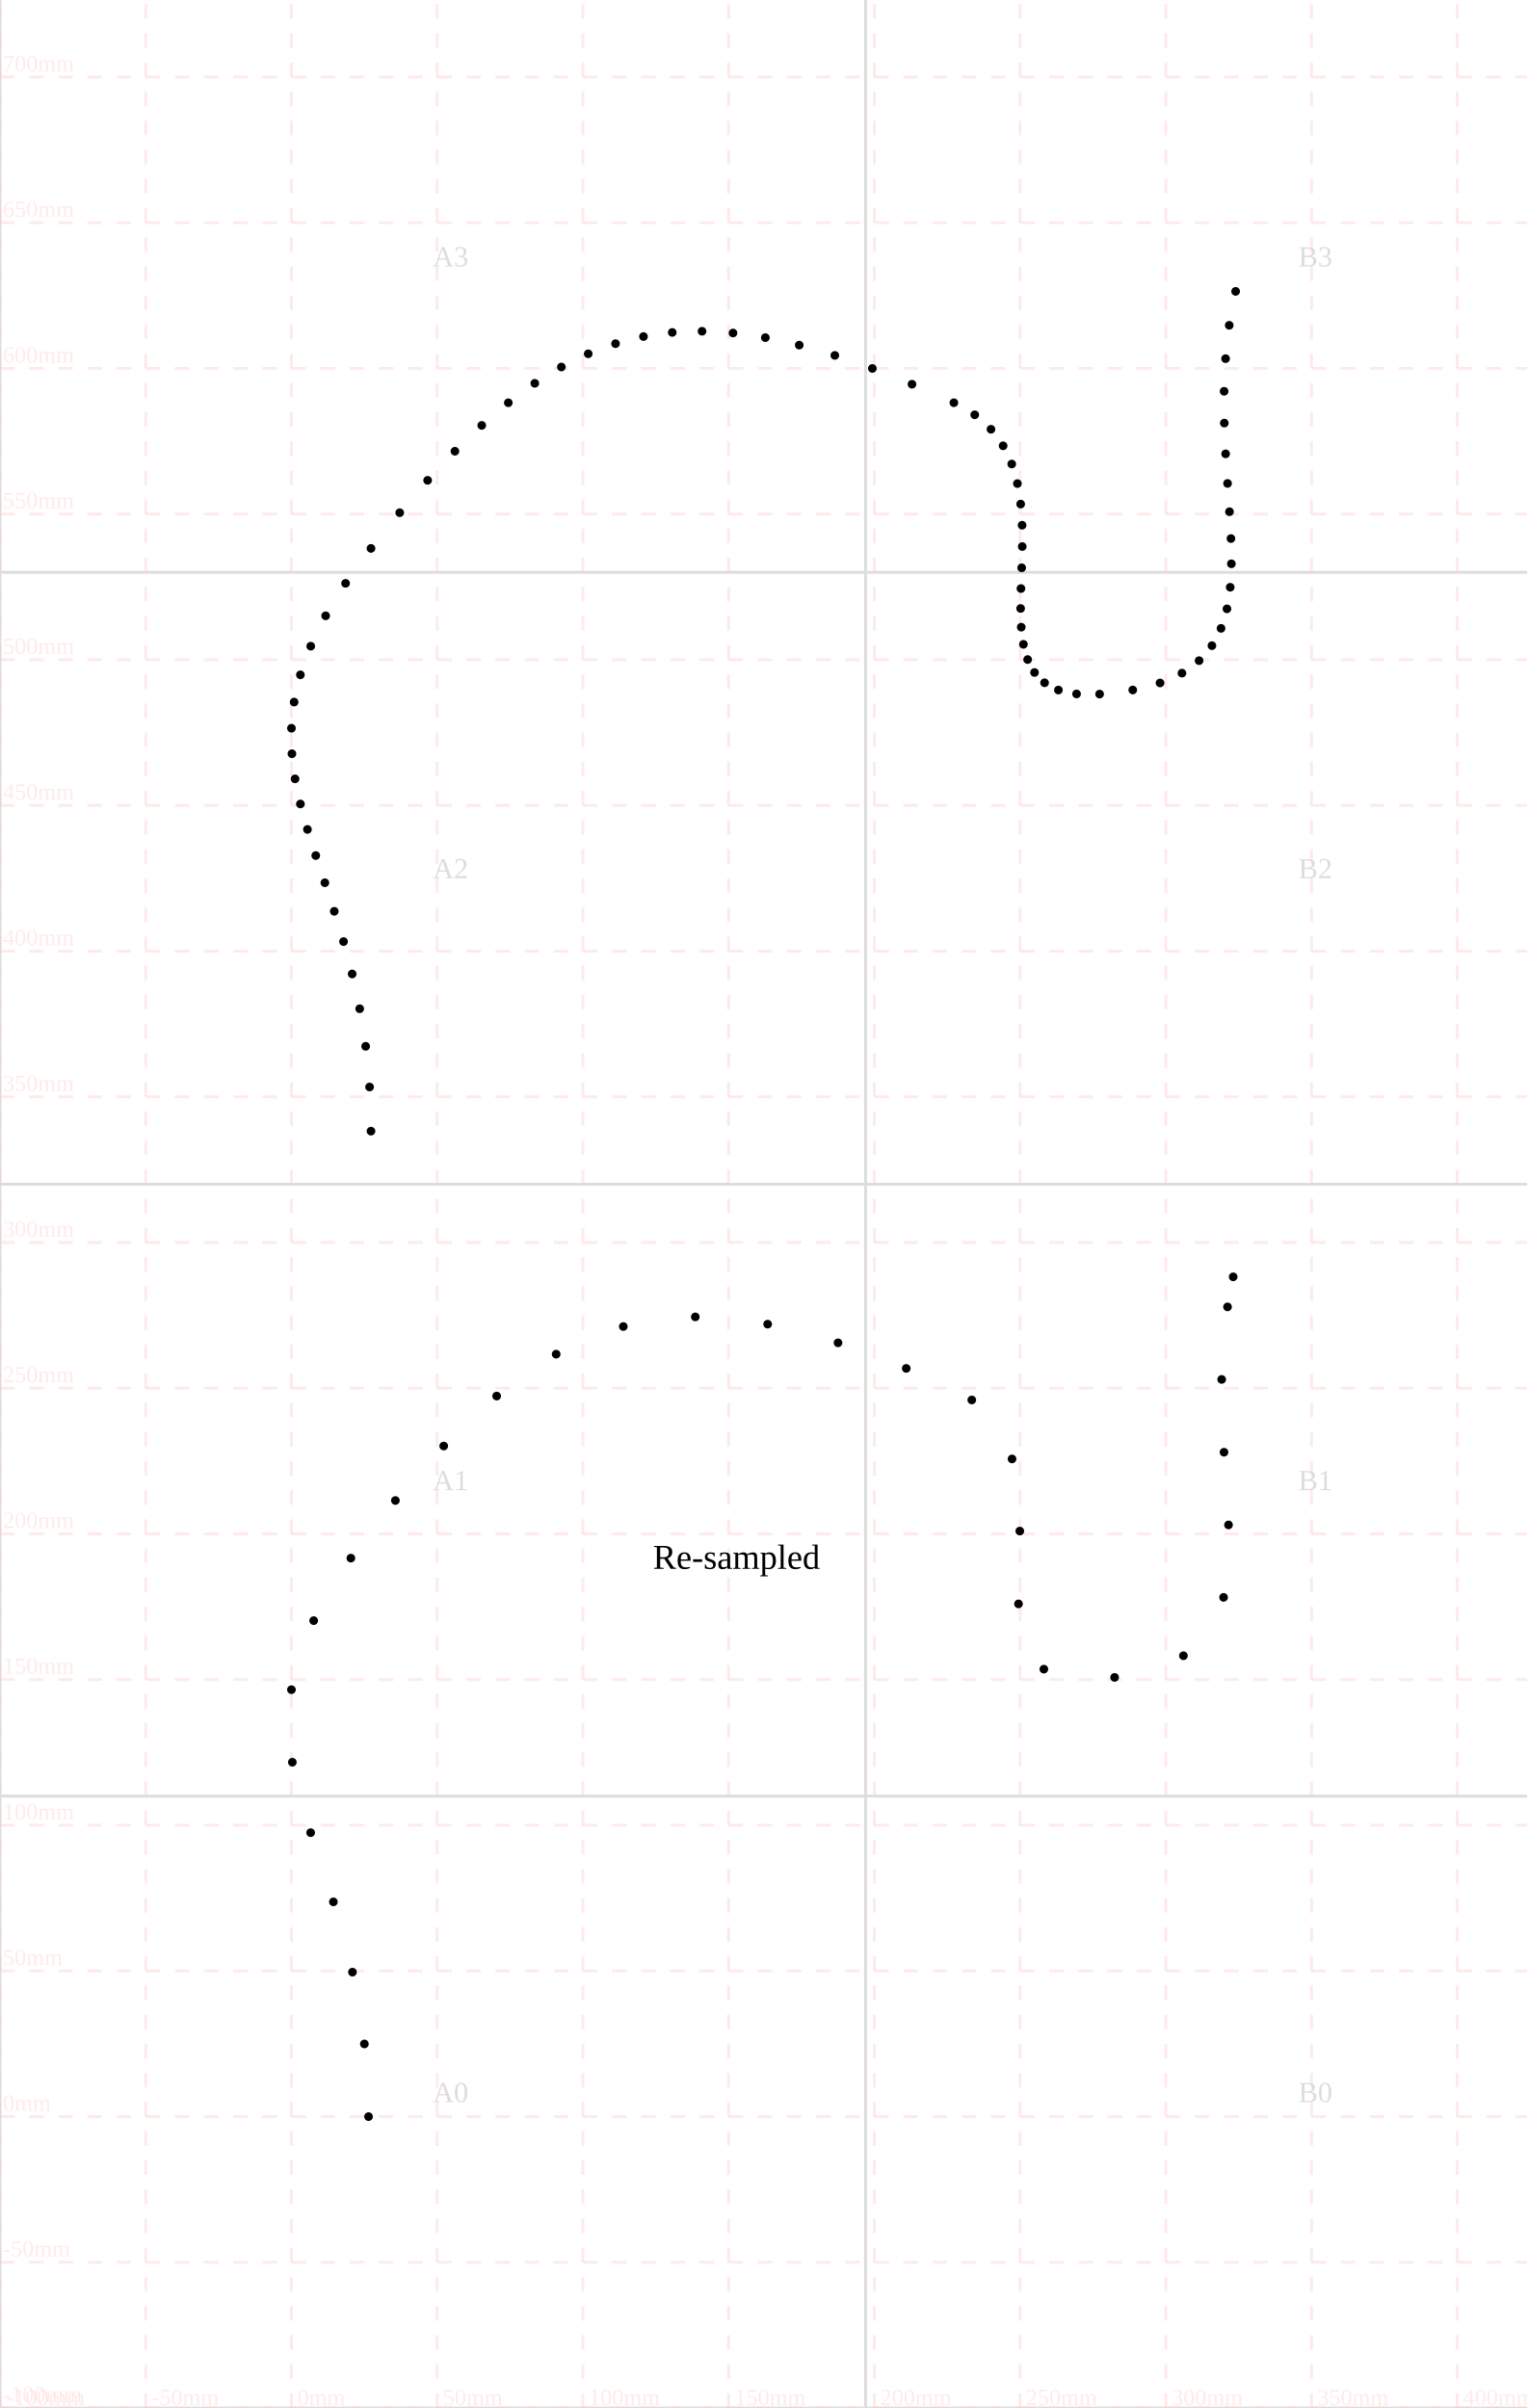
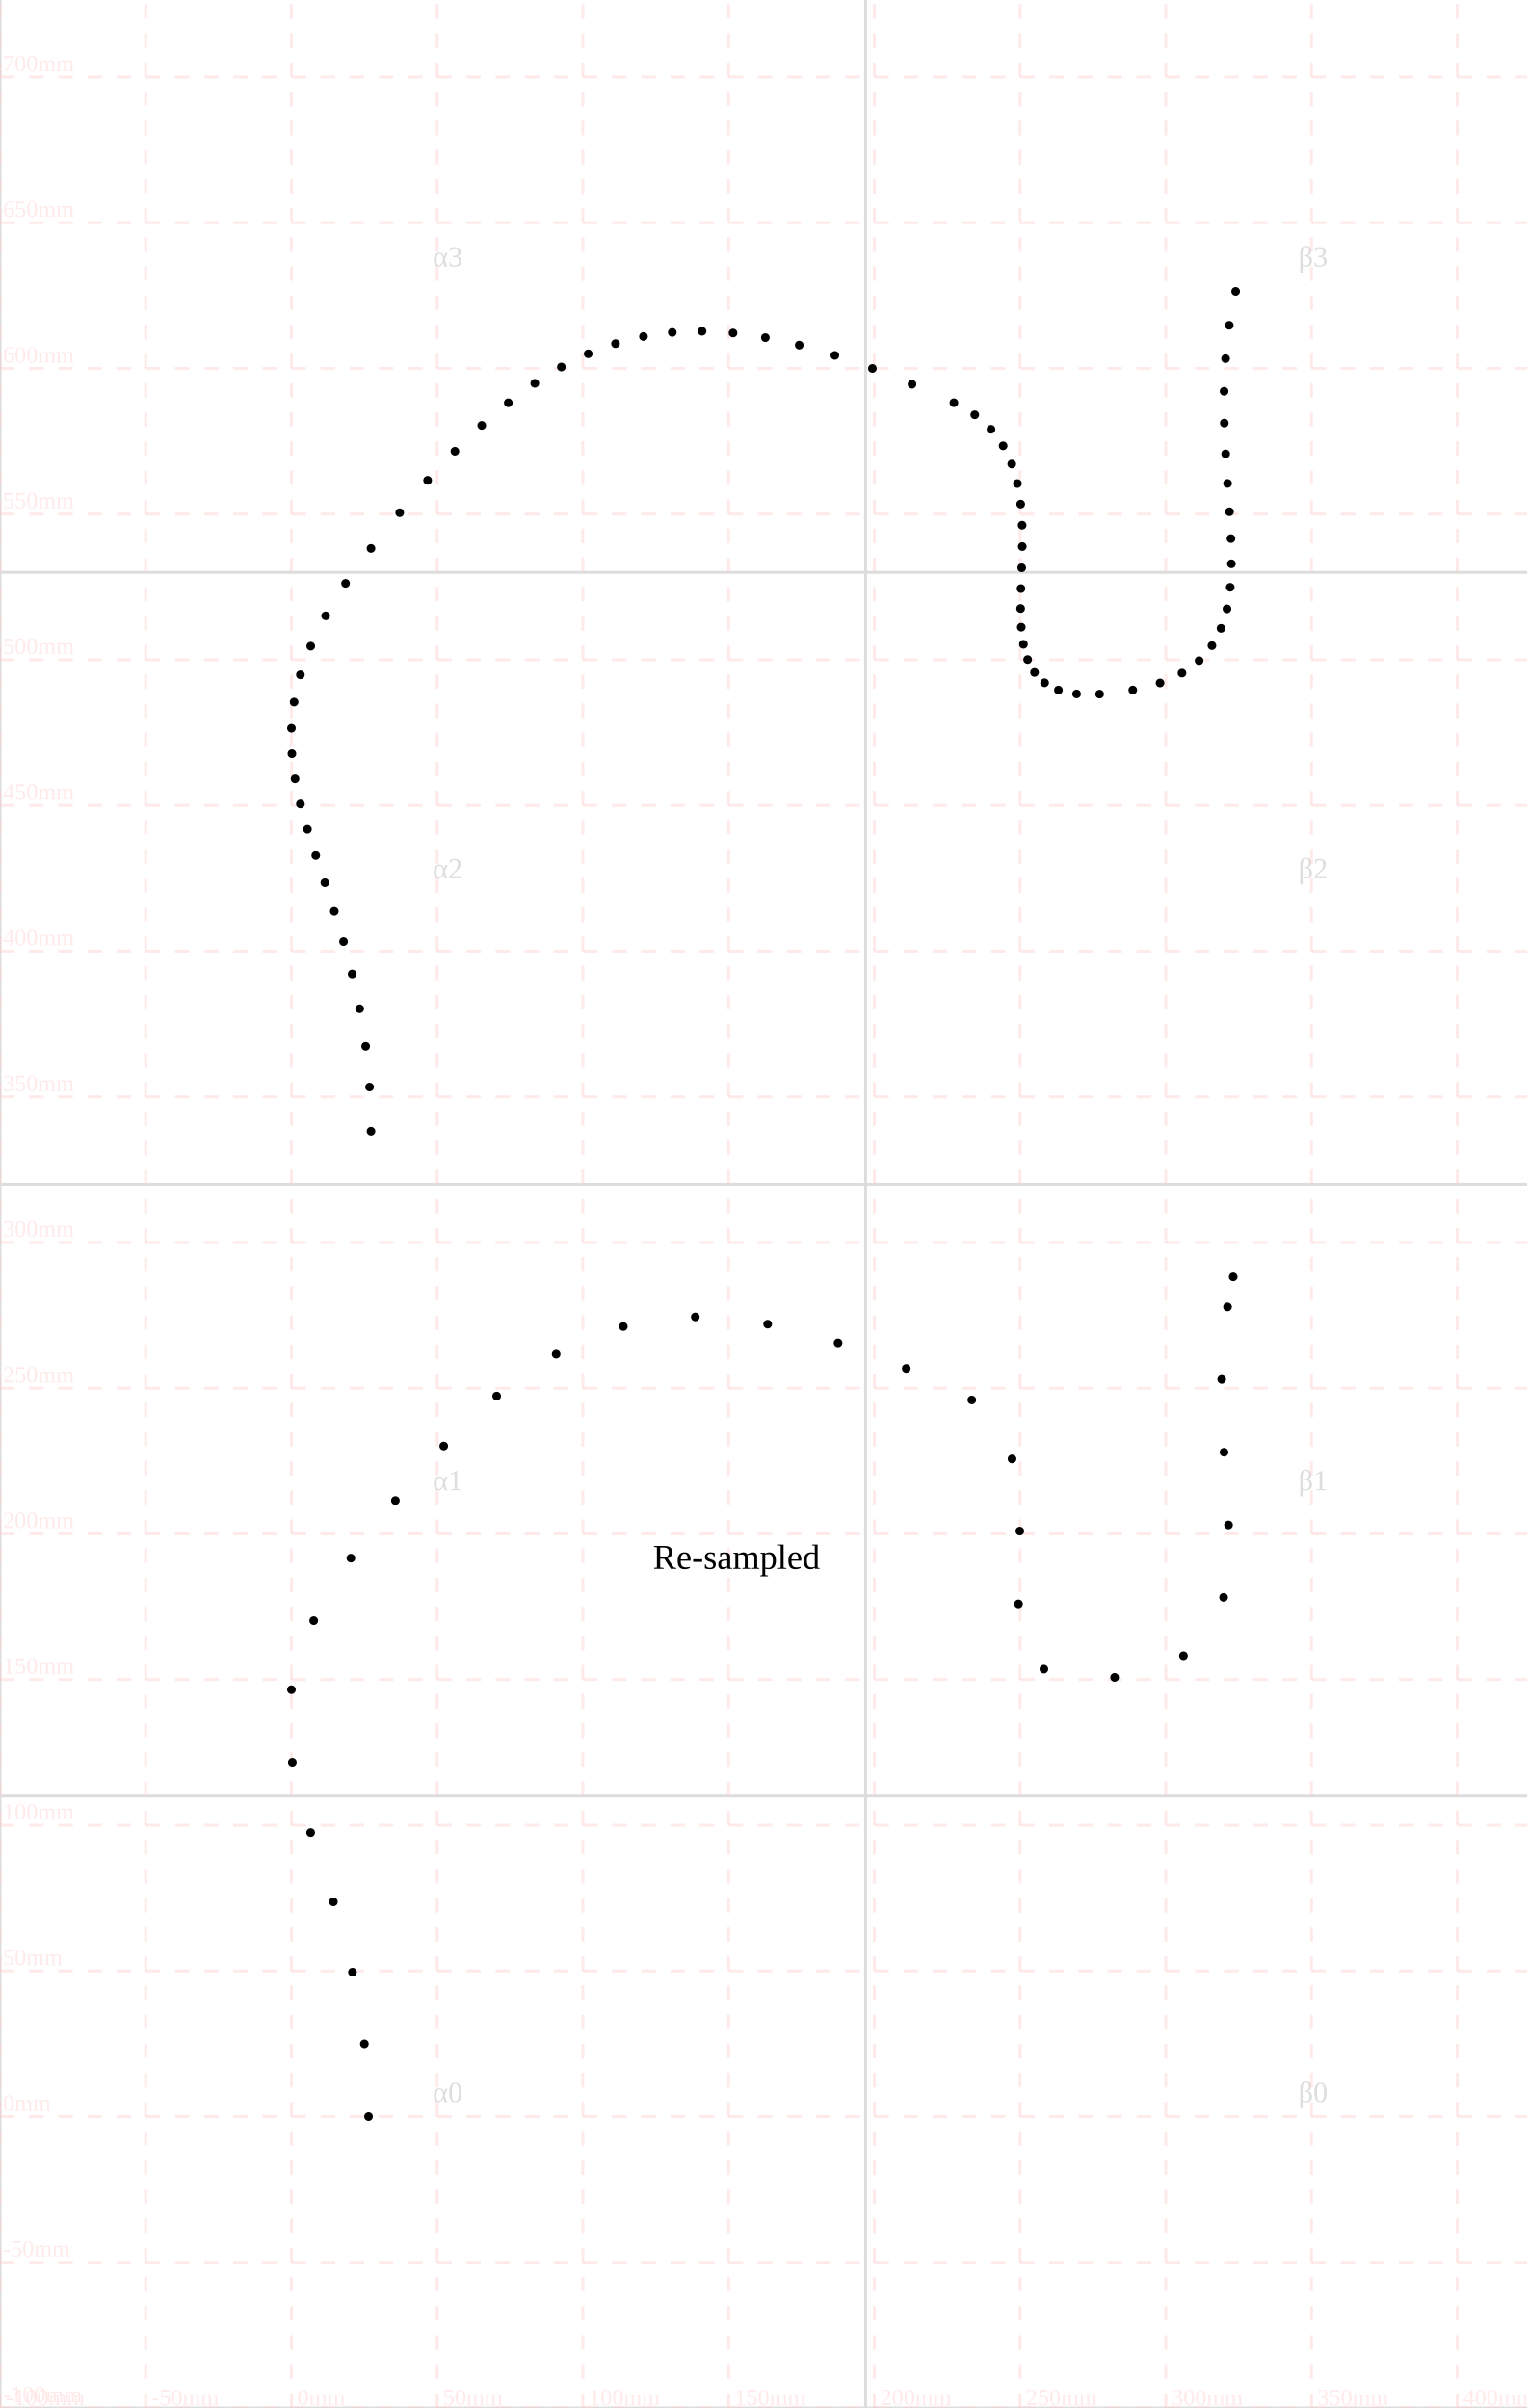
<svg xmlns="http://www.w3.org/2000/svg" width="523.971" height="826.426" viewBox="-50 -150.0 523.971 826.426" stroke="black" fill="none">
  <defs>
</defs>
  <path d="M-50,676.426 L473.971,676.426" stroke="#dddddd" />
  <path d="M-50,466.426 L473.971,466.426" stroke="#dddddd" />
  <path d="M-50,256.426 L473.971,256.426" stroke="#dddddd" />
  <path d="M-50,46.426 L473.971,46.426" stroke="#dddddd" />
  <path d="M-50,676.426 L-50,-150.0" stroke="#dddddd" />
  <path d="M247.0,676.426 L247.0,-150.0" stroke="#dddddd" />
-   <text x="98.5" y="571.426" font-size="10" stroke="none" fill="#dddddd" dy="0em">A0</text>
-   <text x="98.5" y="361.426" font-size="10" stroke="none" fill="#dddddd" dy="0em">A1</text>
-   <text x="98.5" y="151.426" font-size="10" stroke="none" fill="#dddddd" dy="0em">A2</text>
-   <text x="98.5" y="-58.574" font-size="10" stroke="none" fill="#dddddd" dy="0em">A3</text>
-   <text x="395.5" y="571.426" font-size="10" stroke="none" fill="#dddddd" dy="0em">B0</text>
-   <text x="395.5" y="361.426" font-size="10" stroke="none" fill="#dddddd" dy="0em">B1</text>
-   <text x="395.5" y="151.426" font-size="10" stroke="none" fill="#dddddd" dy="0em">B2</text>
-   <text x="395.5" y="-58.574" font-size="10" stroke="none" fill="#dddddd" dy="0em">B3</text>
+   <text x="98.5" y="571.426" font-size="10" stroke="none" fill="#dddddd" dy="0em">α0</text>
+   <text x="98.5" y="361.426" font-size="10" stroke="none" fill="#dddddd" dy="0em">α1</text>
+   <text x="98.5" y="151.426" font-size="10" stroke="none" fill="#dddddd" dy="0em">α2</text>
+   <text x="98.5" y="-58.574" font-size="10" stroke="none" fill="#dddddd" dy="0em">α3</text>
+   <text x="395.5" y="571.426" font-size="10" stroke="none" fill="#dddddd" dy="0em">β0</text>
+   <text x="395.5" y="361.426" font-size="10" stroke="none" fill="#dddddd" dy="0em">β1</text>
+   <text x="395.5" y="151.426" font-size="10" stroke="none" fill="#dddddd" dy="0em">β2</text>
+   <text x="395.5" y="-58.574" font-size="10" stroke="none" fill="#dddddd" dy="0em">β3</text>
  <path d="M-50,676.426 L473.971,676.426" stroke="#ffcccc66" stroke-dasharray="5" />
  <text x="-49" y="674.426" font-size="8" stroke="none" fill="#ffcccc66" dy="0em">-100mm</text>
  <path d="M-50,626.426 L473.971,626.426" stroke="#ffcccc66" stroke-dasharray="5" />
  <text x="-49" y="624.426" font-size="8" stroke="none" fill="#ffcccc66" dy="0em">-50mm</text>
  <path d="M-50,576.426 L473.971,576.426" stroke="#ffcccc66" stroke-dasharray="5" />
  <text x="-49" y="574.426" font-size="8" stroke="none" fill="#ffcccc66" dy="0em">0mm</text>
  <path d="M-50,526.426 L473.971,526.426" stroke="#ffcccc66" stroke-dasharray="5" />
  <text x="-49" y="524.426" font-size="8" stroke="none" fill="#ffcccc66" dy="0em">50mm</text>
  <path d="M-50,476.426 L473.971,476.426" stroke="#ffcccc66" stroke-dasharray="5" />
  <text x="-49" y="474.426" font-size="8" stroke="none" fill="#ffcccc66" dy="0em">100mm</text>
  <path d="M-50,426.426 L473.971,426.426" stroke="#ffcccc66" stroke-dasharray="5" />
  <text x="-49" y="424.426" font-size="8" stroke="none" fill="#ffcccc66" dy="0em">150mm</text>
  <path d="M-50,376.426 L473.971,376.426" stroke="#ffcccc66" stroke-dasharray="5" />
  <text x="-49" y="374.426" font-size="8" stroke="none" fill="#ffcccc66" dy="0em">200mm</text>
  <path d="M-50,326.426 L473.971,326.426" stroke="#ffcccc66" stroke-dasharray="5" />
  <text x="-49" y="324.426" font-size="8" stroke="none" fill="#ffcccc66" dy="0em">250mm</text>
  <path d="M-50,276.426 L473.971,276.426" stroke="#ffcccc66" stroke-dasharray="5" />
  <text x="-49" y="274.426" font-size="8" stroke="none" fill="#ffcccc66" dy="0em">300mm</text>
  <path d="M-50,226.426 L473.971,226.426" stroke="#ffcccc66" stroke-dasharray="5" />
  <text x="-49" y="224.426" font-size="8" stroke="none" fill="#ffcccc66" dy="0em">350mm</text>
  <path d="M-50,176.426 L473.971,176.426" stroke="#ffcccc66" stroke-dasharray="5" />
  <text x="-49" y="174.426" font-size="8" stroke="none" fill="#ffcccc66" dy="0em">400mm</text>
  <path d="M-50,126.426 L473.971,126.426" stroke="#ffcccc66" stroke-dasharray="5" />
  <text x="-49" y="124.426" font-size="8" stroke="none" fill="#ffcccc66" dy="0em">450mm</text>
  <path d="M-50,76.426 L473.971,76.426" stroke="#ffcccc66" stroke-dasharray="5" />
  <text x="-49" y="74.426" font-size="8" stroke="none" fill="#ffcccc66" dy="0em">500mm</text>
  <path d="M-50,26.426 L473.971,26.426" stroke="#ffcccc66" stroke-dasharray="5" />
  <text x="-49" y="24.426" font-size="8" stroke="none" fill="#ffcccc66" dy="0em">550mm</text>
  <path d="M-50,-23.574 L473.971,-23.574" stroke="#ffcccc66" stroke-dasharray="5" />
  <text x="-49" y="-25.574" font-size="8" stroke="none" fill="#ffcccc66" dy="0em">600mm</text>
  <path d="M-50,-73.574 L473.971,-73.574" stroke="#ffcccc66" stroke-dasharray="5" />
  <text x="-49" y="-75.574" font-size="8" stroke="none" fill="#ffcccc66" dy="0em">650mm</text>
  <path d="M-50,-123.574 L473.971,-123.574" stroke="#ffcccc66" stroke-dasharray="5" />
  <text x="-49" y="-125.574" font-size="8" stroke="none" fill="#ffcccc66" dy="0em">700mm</text>
  <path d="M-50,676.426 L-50,-150.0" stroke="#ffcccc66" stroke-dasharray="5" />
  <text x="-48" y="675.426" font-size="8" stroke="none" fill="#ffcccc66" dy="0em">-100mm</text>
  <path d="M-7.105427357601002e-15,676.426 L-7.105427357601002e-15,-150.0" stroke="#ffcccc66" stroke-dasharray="5" />
  <text x="2" y="675.426" font-size="8" stroke="none" fill="#ffcccc66" dy="0em">-50mm</text>
  <path d="M50,676.426 L50,-150.0" stroke="#ffcccc66" stroke-dasharray="5" />
  <text x="52" y="675.426" font-size="8" stroke="none" fill="#ffcccc66" dy="0em">0mm</text>
  <path d="M100.0,676.426 L100.0,-150.0" stroke="#ffcccc66" stroke-dasharray="5" />
  <text x="102.0" y="675.426" font-size="8" stroke="none" fill="#ffcccc66" dy="0em">50mm</text>
  <path d="M150.0,676.426 L150.0,-150.0" stroke="#ffcccc66" stroke-dasharray="5" />
  <text x="152.0" y="675.426" font-size="8" stroke="none" fill="#ffcccc66" dy="0em">100mm</text>
  <path d="M200.0,676.426 L200.0,-150.0" stroke="#ffcccc66" stroke-dasharray="5" />
  <text x="202.0" y="675.426" font-size="8" stroke="none" fill="#ffcccc66" dy="0em">150mm</text>
  <path d="M250.0,676.426 L250.0,-150.0" stroke="#ffcccc66" stroke-dasharray="5" />
  <text x="252.0" y="675.426" font-size="8" stroke="none" fill="#ffcccc66" dy="0em">200mm</text>
  <path d="M300.0,676.426 L300.0,-150.0" stroke="#ffcccc66" stroke-dasharray="5" />
  <text x="302.0" y="675.426" font-size="8" stroke="none" fill="#ffcccc66" dy="0em">250mm</text>
  <path d="M350.0,676.426 L350.0,-150.0" stroke="#ffcccc66" stroke-dasharray="5" />
  <text x="352.0" y="675.426" font-size="8" stroke="none" fill="#ffcccc66" dy="0em">300mm</text>
  <path d="M400.0,676.426 L400.0,-150.0" stroke="#ffcccc66" stroke-dasharray="5" />
  <text x="402.0" y="675.426" font-size="8" stroke="none" fill="#ffcccc66" dy="0em">350mm</text>
  <path d="M450.0,676.426 L450.0,-150.0" stroke="#ffcccc66" stroke-dasharray="5" />
  <text x="452.0" y="675.426" font-size="8" stroke="none" fill="#ffcccc66" dy="0em">400mm</text>
  <g>
    <g>
      <circle cx="77.294" cy="238.213" r="1" fill="black" />
    </g>
    <g>
      <circle cx="76.809" cy="223.059" r="1" fill="black" />
    </g>
    <g>
      <circle cx="75.463" cy="209.095" r="1" fill="black" />
    </g>
    <g>
      <circle cx="73.418" cy="196.203" r="1" fill="black" />
    </g>
    <g>
      <circle cx="70.834" cy="184.262" r="1" fill="black" />
    </g>
    <g>
      <circle cx="67.873" cy="173.154" r="1" fill="black" />
    </g>
    <g>
      <circle cx="64.697" cy="162.759" r="1" fill="black" />
    </g>
    <g>
      <circle cx="61.467" cy="152.958" r="1" fill="black" />
    </g>
    <g>
      <circle cx="58.344" cy="143.632" r="1" fill="black" />
    </g>
    <g>
      <circle cx="55.491" cy="134.661" r="1" fill="black" />
    </g>
    <g>
      <circle cx="53.069" cy="125.925" r="1" fill="black" />
    </g>
    <g>
      <circle cx="51.238" cy="117.305" r="1" fill="black" />
    </g>
    <g>
      <circle cx="50.162" cy="108.683" r="1" fill="black" />
    </g>
    <g>
      <circle cx="50.0" cy="99.938" r="1" fill="black" />
    </g>
    <g>
      <circle cx="50.915" cy="90.951" r="1" fill="black" />
    </g>
    <g>
      <circle cx="53.069" cy="81.603" r="1" fill="black" />
    </g>
    <g>
      <circle cx="56.622" cy="71.775" r="1" fill="black" />
    </g>
    <g>
      <circle cx="61.736" cy="61.347" r="1" fill="black" />
    </g>
    <g>
      <circle cx="68.573" cy="50.199" r="1" fill="black" />
    </g>
    <g>
      <circle cx="77.294" cy="38.213" r="1" fill="black" />
    </g>
    <g>
      <circle cx="87.15" cy="25.959" r="1" fill="black" />
    </g>
    <g>
      <circle cx="96.727" cy="14.847" r="1" fill="black" />
    </g>
    <g>
      <circle cx="106.088" cy="4.863" r="1" fill="black" />
    </g>
    <g>
      <circle cx="115.295" cy="-4.006" r="1" fill="black" />
    </g>
    <g>
      <circle cx="124.41" cy="-11.771" r="1" fill="black" />
    </g>
    <g>
      <circle cx="133.496" cy="-18.446" r="1" fill="black" />
    </g>
    <g>
      <circle cx="142.614" cy="-24.044" r="1" fill="black" />
    </g>
    <g>
      <circle cx="151.828" cy="-28.576" r="1" fill="black" />
    </g>
    <g>
      <circle cx="161.2" cy="-32.057" r="1" fill="black" />
    </g>
    <g>
      <circle cx="170.791" cy="-34.498" r="1" fill="black" />
    </g>
    <g>
      <circle cx="180.665" cy="-35.912" r="1" fill="black" />
    </g>
    <g>
      <circle cx="190.883" cy="-36.312" r="1" fill="black" />
    </g>
    <g>
      <circle cx="201.508" cy="-35.711" r="1" fill="black" />
    </g>
    <g>
      <circle cx="212.603" cy="-34.121" r="1" fill="black" />
    </g>
    <g>
      <circle cx="224.229" cy="-31.555" r="1" fill="black" />
    </g>
    <g>
      <circle cx="236.448" cy="-28.026" r="1" fill="black" />
    </g>
    <g>
      <circle cx="249.324" cy="-23.547" r="1" fill="black" />
    </g>
    <g>
      <circle cx="262.919" cy="-18.13" r="1" fill="black" />
    </g>
    <g>
      <circle cx="277.294" cy="-11.787" r="1" fill="black" />
    </g>
    <g>
      <circle cx="284.453" cy="-7.644" r="1" fill="black" />
    </g>
    <g>
      <circle cx="290.02" cy="-2.673" r="1" fill="black" />
    </g>
    <g>
      <circle cx="294.188" cy="3.001" r="1" fill="black" />
    </g>
    <g>
      <circle cx="297.148" cy="9.254" r="1" fill="black" />
    </g>
    <g>
      <circle cx="299.092" cy="15.963" r="1" fill="black" />
    </g>
    <g>
      <circle cx="300.214" cy="23.003" r="1" fill="black" />
    </g>
    <g>
      <circle cx="300.704" cy="30.249" r="1" fill="black" />
    </g>
    <g>
      <circle cx="300.755" cy="37.579" r="1" fill="black" />
    </g>
    <g>
      <circle cx="300.559" cy="44.868" r="1" fill="black" />
    </g>
    <g>
      <circle cx="300.309" cy="51.992" r="1" fill="black" />
    </g>
    <g>
      <circle cx="300.196" cy="58.827" r="1" fill="black" />
    </g>
    <g>
      <circle cx="300.412" cy="65.249" r="1" fill="black" />
    </g>
    <g>
      <circle cx="301.15" cy="71.133" r="1" fill="black" />
    </g>
    <g>
      <circle cx="302.602" cy="76.357" r="1" fill="black" />
    </g>
    <g>
      <circle cx="304.96" cy="80.795" r="1" fill="black" />
    </g>
    <g>
      <circle cx="308.416" cy="84.323" r="1" fill="black" />
    </g>
    <g>
      <circle cx="313.162" cy="86.819" r="1" fill="black" />
    </g>
    <g>
      <circle cx="319.391" cy="88.157" r="1" fill="black" />
    </g>
    <g>
      <circle cx="327.294" cy="88.213" r="1" fill="black" />
    </g>
    <g>
      <circle cx="338.673" cy="86.806" r="1" fill="black" />
    </g>
    <g>
      <circle cx="348.032" cy="84.391" r="1" fill="black" />
    </g>
    <g>
      <circle cx="355.554" cy="81.016" r="1" fill="black" />
    </g>
    <g>
      <circle cx="361.427" cy="76.734" r="1" fill="black" />
    </g>
    <g>
      <circle cx="365.833" cy="71.596" r="1" fill="black" />
    </g>
    <g>
      <circle cx="368.96" cy="65.652" r="1" fill="black" />
    </g>
    <g>
      <circle cx="370.991" cy="58.953" r="1" fill="black" />
    </g>
    <g>
      <circle cx="372.111" cy="51.549" r="1" fill="black" />
    </g>
    <g>
      <circle cx="372.507" cy="43.493" r="1" fill="black" />
    </g>
    <g>
      <circle cx="372.362" cy="34.835" r="1" fill="black" />
    </g>
    <g>
      <circle cx="371.863" cy="25.626" r="1" fill="black" />
    </g>
    <g>
      <circle cx="371.193" cy="15.916" r="1" fill="black" />
    </g>
    <g>
      <circle cx="370.539" cy="5.757" r="1" fill="black" />
    </g>
    <g>
      <circle cx="370.084" cy="-4.801" r="1" fill="black" />
    </g>
    <g>
      <circle cx="370.015" cy="-15.707" r="1" fill="black" />
    </g>
    <g>
      <circle cx="370.517" cy="-26.909" r="1" fill="black" />
    </g>
    <g>
      <circle cx="371.774" cy="-38.357" r="1" fill="black" />
    </g>
    <g>
      <circle cx="373.971" cy="-50.0" r="1" fill="black" />
    </g>
  </g>
  <g>
    <g>
      <circle cx="76.454" cy="576.426" r="1" fill="black" />
    </g>
    <g>
      <circle cx="75.025" cy="551.479" r="1" fill="black" />
    </g>
    <g>
      <circle cx="70.937" cy="526.835" r="1" fill="black" />
    </g>
    <g>
      <circle cx="64.39" cy="502.719" r="1" fill="black" />
    </g>
    <g>
      <circle cx="56.589" cy="478.968" r="1" fill="black" />
    </g>
    <g>
      <circle cx="50.308" cy="454.796" r="1" fill="black" />
    </g>
    <g>
      <circle cx="50" cy="429.901" r="1" fill="black" />
    </g>
    <g>
      <circle cx="57.638" cy="406.203" r="1" fill="black" />
    </g>
    <g>
      <circle cx="70.394" cy="384.754" r="1" fill="black" />
    </g>
    <g>
      <circle cx="85.667" cy="364.971" r="1" fill="black" />
    </g>
    <g>
      <circle cx="102.251" cy="346.272" r="1" fill="black" />
    </g>
    <g>
      <circle cx="120.419" cy="329.126" r="1" fill="black" />
    </g>
    <g>
      <circle cx="140.826" cy="314.752" r="1" fill="black" />
    </g>
    <g>
      <circle cx="163.869" cy="305.263" r="1" fill="black" />
    </g>
    <g>
      <circle cx="188.568" cy="301.959" r="1" fill="black" />
    </g>
    <g>
      <circle cx="213.397" cy="304.453" r="1" fill="black" />
    </g>
    <g>
      <circle cx="237.544" cy="310.86" r="1" fill="black" />
    </g>
    <g>
      <circle cx="260.947" cy="319.633" r="1" fill="black" />
    </g>
    <g>
      <circle cx="283.438" cy="330.468" r="1" fill="black" />
    </g>
    <g>
      <circle cx="297.248" cy="350.71" r="1" fill="black" />
    </g>
    <g>
      <circle cx="299.912" cy="375.462" r="1" fill="black" />
    </g>
    <g>
      <circle cx="299.47" cy="400.452" r="1" fill="black" />
    </g>
    <g>
      <circle cx="308.171" cy="422.849" r="1" fill="black" />
    </g>
    <g>
      <circle cx="332.444" cy="425.685" r="1" fill="black" />
    </g>
    <g>
      <circle cx="356.056" cy="418.251" r="1" fill="black" />
    </g>
    <g>
      <circle cx="369.833" cy="398.212" r="1" fill="black" />
    </g>
    <g>
      <circle cx="371.527" cy="373.354" r="1" fill="black" />
    </g>
    <g>
      <circle cx="369.984" cy="348.403" r="1" fill="black" />
    </g>
    <g>
      <circle cx="369.181" cy="323.422" r="1" fill="black" />
    </g>
    <g>
      <circle cx="371.185" cy="298.525" r="1" fill="black" />
    </g>
    <g>
      <circle cx="373.131" cy="288.213" r="1" fill="black" />
    </g>
    <text x="202.697" y="388.422" font-size="12" stroke="none" fill="black" text-anchor="middle" dy="0em">Re-sampled</text>
  </g>
</svg>
